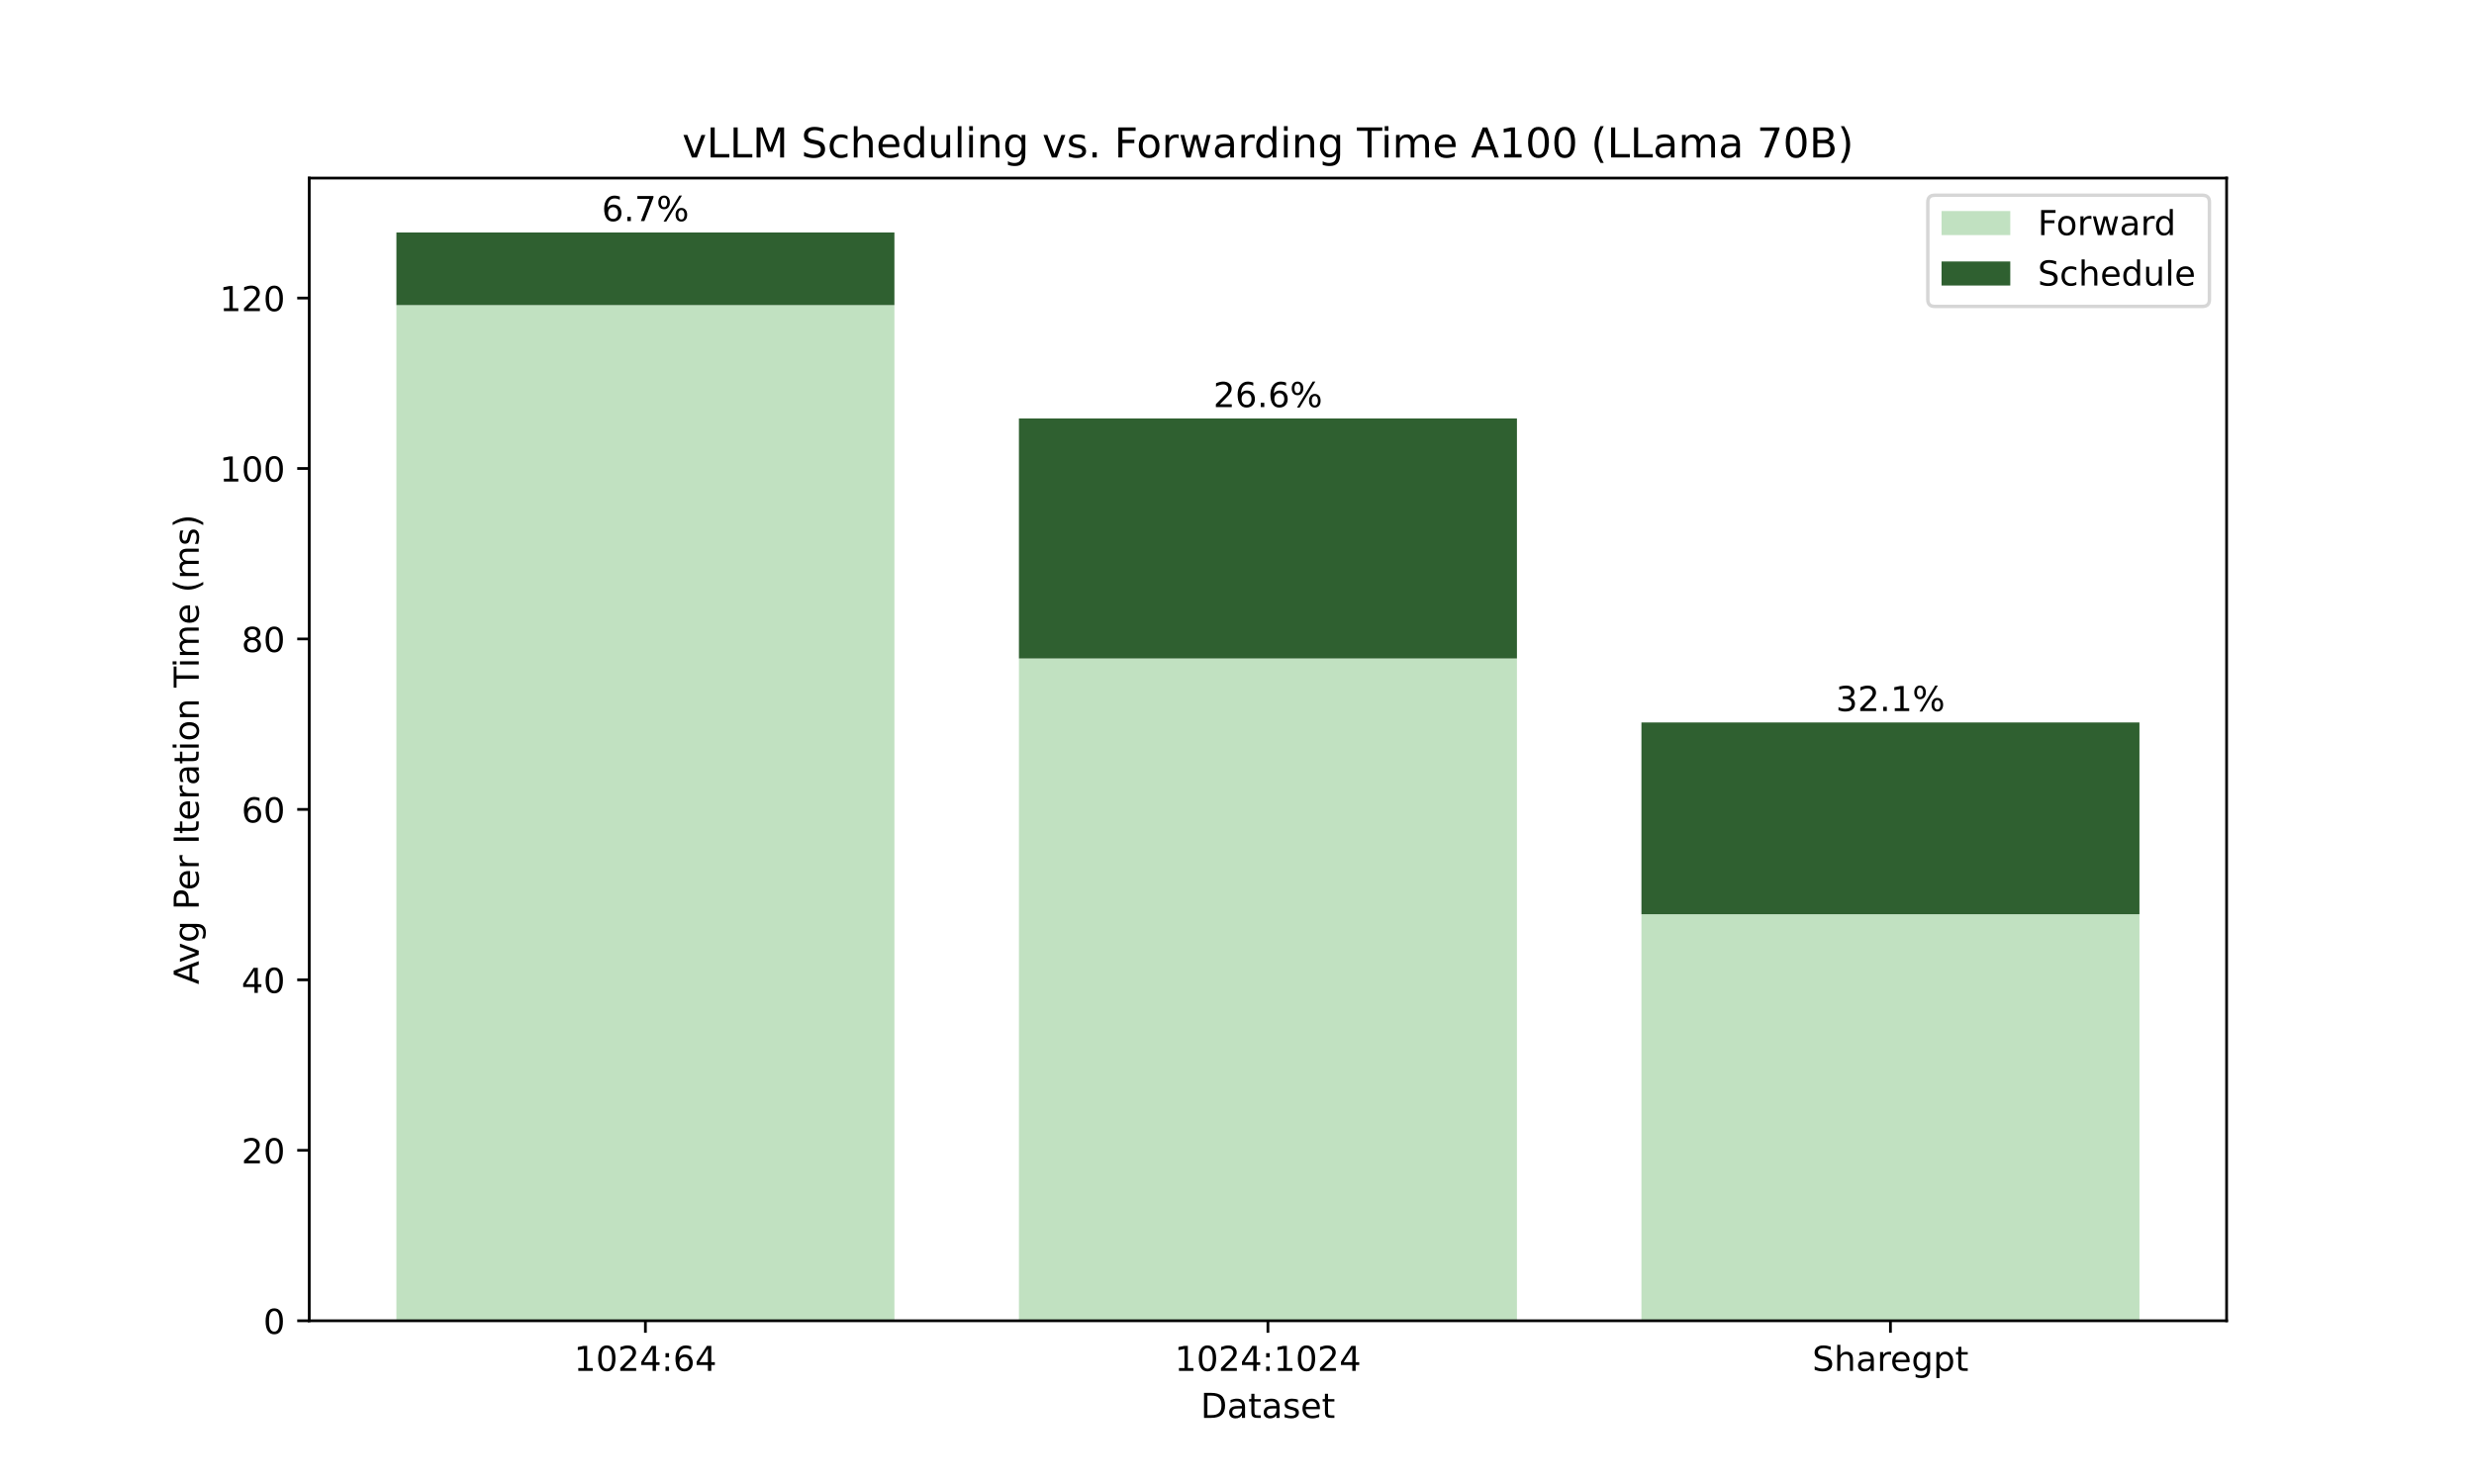
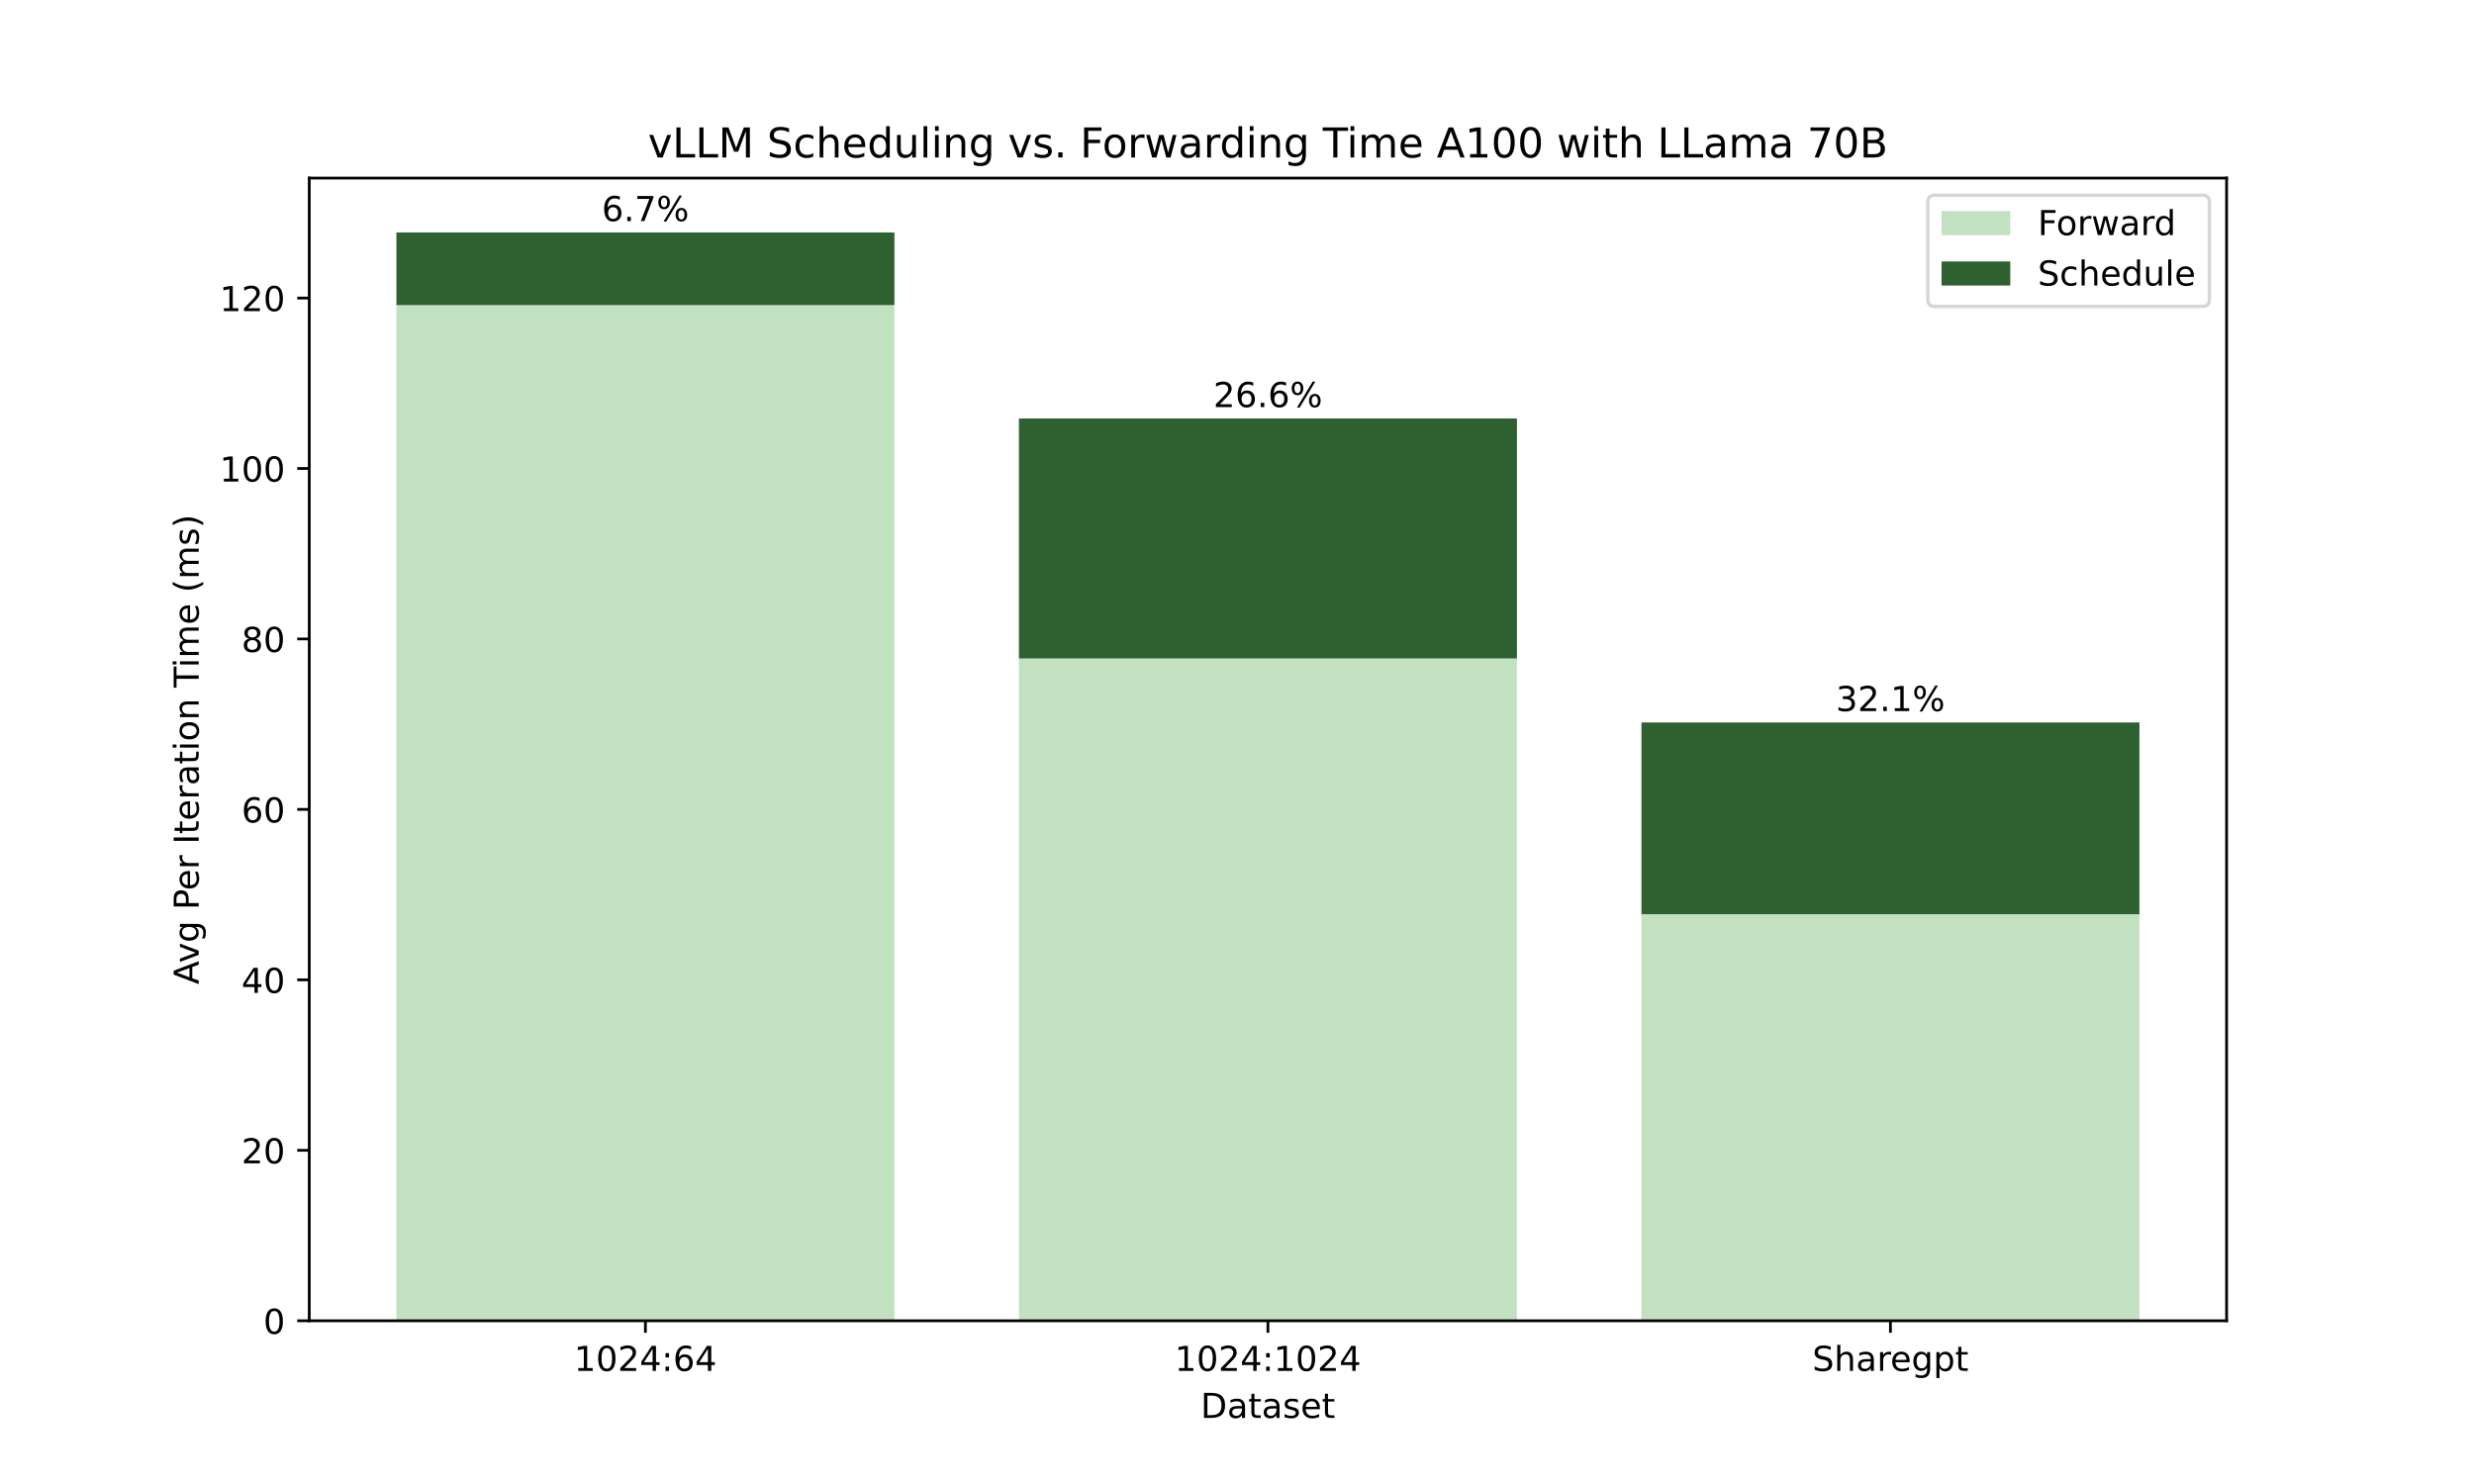
<svg xmlns="http://www.w3.org/2000/svg" xmlns:xlink="http://www.w3.org/1999/xlink" width="720pt" height="432pt" viewBox="0 0 720 432" version="1.1">
  <defs>
    <style type="text/css">*{stroke-linejoin: round; stroke-linecap: butt}</style>
  </defs>
  <g id="figure_1">
    <g id="patch_1">
      <path d="M 0 432  L 720 432  L 720 0  L 0 0  z " style="fill: #ffffff" />
    </g>
    <g id="axes_1">
      <g id="patch_2">
        <path d="M 90 384.48  L 648 384.48  L 648 51.84  L 90 51.84  z " style="fill: #ffffff" />
      </g>
      <g id="patch_3">
-         <path d="M 115.364 384.48  L 260.299 384.48  L 260.299 88.818  L 115.364 88.818  z " clip-path="url(#p5c8c8646b5)" style="fill: #c1e1c1" />
+         <path d="M 115.364 384.48  L 260.299 384.48  L 260.299 88.818  L 115.364 88.818  z " clip-path="url(#pf224337d9c)" style="fill: #c1e1c1" />
      </g>
      <g id="patch_4">
-         <path d="M 296.532 384.48  L 441.468 384.48  L 441.468 191.683  L 296.532 191.683  z " clip-path="url(#p5c8c8646b5)" style="fill: #c1e1c1" />
+         <path d="M 296.532 384.48  L 441.468 384.48  L 441.468 191.683  L 296.532 191.683  z " clip-path="url(#pf224337d9c)" style="fill: #c1e1c1" />
      </g>
      <g id="patch_5">
-         <path d="M 477.701 384.48  L 622.636 384.48  L 622.636 266.136  L 477.701 266.136  z " clip-path="url(#p5c8c8646b5)" style="fill: #c1e1c1" />
+         <path d="M 477.701 384.48  L 622.636 384.48  L 622.636 266.136  L 477.701 266.136  z " clip-path="url(#pf224337d9c)" style="fill: #c1e1c1" />
      </g>
      <g id="patch_6">
-         <path d="M 115.364 88.818  L 260.299 88.818  L 260.299 67.68  L 115.364 67.68  z " clip-path="url(#p5c8c8646b5)" style="fill: #2f6030" />
+         <path d="M 115.364 88.818  L 260.299 88.818  L 260.299 67.68  L 115.364 67.68  z " clip-path="url(#pf224337d9c)" style="fill: #2f6030" />
      </g>
      <g id="patch_7">
-         <path d="M 296.532 191.683  L 441.468 191.683  L 441.468 121.818  L 296.532 121.818  z " clip-path="url(#p5c8c8646b5)" style="fill: #2f6030" />
+         <path d="M 296.532 191.683  L 441.468 191.683  L 441.468 121.818  L 296.532 121.818  z " clip-path="url(#pf224337d9c)" style="fill: #2f6030" />
      </g>
      <g id="patch_8">
-         <path d="M 477.701 266.136  L 622.636 266.136  L 622.636 210.313  L 477.701 210.313  z " clip-path="url(#p5c8c8646b5)" style="fill: #2f6030" />
+         <path d="M 477.701 266.136  L 622.636 266.136  L 622.636 210.313  L 477.701 210.313  z " clip-path="url(#pf224337d9c)" style="fill: #2f6030" />
      </g>
      <g id="matplotlib.axis_1">
        <g id="xtick_1">
          <g id="line2d_1">
            <defs>
-               <path id="m43956ded92" d="M 0 0  L 0 3.5  " style="stroke: #000000; stroke-width: 0.8" />
+               <path id="m734e1ef96f" d="M 0 0  L 0 3.5  " style="stroke: #000000; stroke-width: 0.8" />
            </defs>
            <g>
-               <use xlink:href="#m43956ded92" x="187.831" y="384.48" style="stroke: #000000; stroke-width: 0.8" />
+               <use xlink:href="#m734e1ef96f" x="187.831" y="384.48" style="stroke: #000000; stroke-width: 0.8" />
            </g>
          </g>
          <g id="text_1">
            <g transform="translate(167.0593 399.0784) scale(0.1 -0.1)">
              <defs>
                <path id="DejaVuSans-31" d="M 794 531  L 1825 531  L 1825 4091  L 703 3866  L 703 4441  L 1819 4666  L 2450 4666  L 2450 531  L 3481 531  L 3481 0  L 794 0  L 794 531  z " transform="scale(0.015625)" />
                <path id="DejaVuSans-30" d="M 2034 4250  Q 1547 4250 1301 3770  Q 1056 3291 1056 2328  Q 1056 1369 1301 889  Q 1547 409 2034 409  Q 2525 409 2770 889  Q 3016 1369 3016 2328  Q 3016 3291 2770 3770  Q 2525 4250 2034 4250  z M 2034 4750  Q 2819 4750 3233 4129  Q 3647 3509 3647 2328  Q 3647 1150 3233 529  Q 2819 -91 2034 -91  Q 1250 -91 836 529  Q 422 1150 422 2328  Q 422 3509 836 4129  Q 1250 4750 2034 4750  z " transform="scale(0.015625)" />
                <path id="DejaVuSans-32" d="M 1228 531  L 3431 531  L 3431 0  L 469 0  L 469 531  Q 828 903 1448 1529  Q 2069 2156 2228 2338  Q 2531 2678 2651 2914  Q 2772 3150 2772 3378  Q 2772 3750 2511 3984  Q 2250 4219 1831 4219  Q 1534 4219 1204 4116  Q 875 4013 500 3803  L 500 4441  Q 881 4594 1212 4672  Q 1544 4750 1819 4750  Q 2544 4750 2975 4387  Q 3406 4025 3406 3419  Q 3406 3131 3298 2873  Q 3191 2616 2906 2266  Q 2828 2175 2409 1742  Q 1991 1309 1228 531  z " transform="scale(0.015625)" />
                <path id="DejaVuSans-34" d="M 2419 4116  L 825 1625  L 2419 1625  L 2419 4116  z M 2253 4666  L 3047 4666  L 3047 1625  L 3713 1625  L 3713 1100  L 3047 1100  L 3047 0  L 2419 0  L 2419 1100  L 313 1100  L 313 1709  L 2253 4666  z " transform="scale(0.015625)" />
                <path id="DejaVuSans-3a" d="M 750 794  L 1409 794  L 1409 0  L 750 0  L 750 794  z M 750 3309  L 1409 3309  L 1409 2516  L 750 2516  L 750 3309  z " transform="scale(0.015625)" />
                <path id="DejaVuSans-36" d="M 2113 2584  Q 1688 2584 1439 2293  Q 1191 2003 1191 1497  Q 1191 994 1439 701  Q 1688 409 2113 409  Q 2538 409 2786 701  Q 3034 994 3034 1497  Q 3034 2003 2786 2293  Q 2538 2584 2113 2584  z M 3366 4563  L 3366 3988  Q 3128 4100 2886 4159  Q 2644 4219 2406 4219  Q 1781 4219 1451 3797  Q 1122 3375 1075 2522  Q 1259 2794 1537 2939  Q 1816 3084 2150 3084  Q 2853 3084 3261 2657  Q 3669 2231 3669 1497  Q 3669 778 3244 343  Q 2819 -91 2113 -91  Q 1303 -91 875 529  Q 447 1150 447 2328  Q 447 3434 972 4092  Q 1497 4750 2381 4750  Q 2619 4750 2861 4703  Q 3103 4656 3366 4563  z " transform="scale(0.015625)" />
              </defs>
              <use xlink:href="#DejaVuSans-31" />
              <use xlink:href="#DejaVuSans-30" x="63.623" />
              <use xlink:href="#DejaVuSans-32" x="127.246" />
              <use xlink:href="#DejaVuSans-34" x="190.869" />
              <use xlink:href="#DejaVuSans-3a" x="254.492" />
              <use xlink:href="#DejaVuSans-36" x="288.184" />
              <use xlink:href="#DejaVuSans-34" x="351.807" />
            </g>
          </g>
        </g>
        <g id="xtick_2">
          <g id="line2d_2">
            <g>
-               <use xlink:href="#m43956ded92" x="369" y="384.48" style="stroke: #000000; stroke-width: 0.8" />
+               <use xlink:href="#m734e1ef96f" x="369" y="384.48" style="stroke: #000000; stroke-width: 0.8" />
            </g>
          </g>
          <g id="text_2">
            <g transform="translate(341.8656 399.0784) scale(0.1 -0.1)">
              <use xlink:href="#DejaVuSans-31" />
              <use xlink:href="#DejaVuSans-30" x="63.623" />
              <use xlink:href="#DejaVuSans-32" x="127.246" />
              <use xlink:href="#DejaVuSans-34" x="190.869" />
              <use xlink:href="#DejaVuSans-3a" x="254.492" />
              <use xlink:href="#DejaVuSans-31" x="288.184" />
              <use xlink:href="#DejaVuSans-30" x="351.807" />
              <use xlink:href="#DejaVuSans-32" x="415.43" />
              <use xlink:href="#DejaVuSans-34" x="479.053" />
            </g>
          </g>
        </g>
        <g id="xtick_3">
          <g id="line2d_3">
            <g>
-               <use xlink:href="#m43956ded92" x="550.169" y="384.48" style="stroke: #000000; stroke-width: 0.8" />
+               <use xlink:href="#m734e1ef96f" x="550.169" y="384.48" style="stroke: #000000; stroke-width: 0.8" />
            </g>
          </g>
          <g id="text_3">
            <g transform="translate(527.4337 399.0784) scale(0.1 -0.1)">
              <defs>
                <path id="DejaVuSans-53" d="M 3425 4513  L 3425 3897  Q 3066 4069 2747 4153  Q 2428 4238 2131 4238  Q 1616 4238 1336 4038  Q 1056 3838 1056 3469  Q 1056 3159 1242 3001  Q 1428 2844 1947 2747  L 2328 2669  Q 3034 2534 3370 2195  Q 3706 1856 3706 1288  Q 3706 609 3251 259  Q 2797 -91 1919 -91  Q 1588 -91 1214 -16  Q 841 59 441 206  L 441 856  Q 825 641 1194 531  Q 1563 422 1919 422  Q 2459 422 2753 634  Q 3047 847 3047 1241  Q 3047 1584 2836 1778  Q 2625 1972 2144 2069  L 1759 2144  Q 1053 2284 737 2584  Q 422 2884 422 3419  Q 422 4038 858 4394  Q 1294 4750 2059 4750  Q 2388 4750 2728 4690  Q 3069 4631 3425 4513  z " transform="scale(0.015625)" />
                <path id="DejaVuSans-68" d="M 3513 2113  L 3513 0  L 2938 0  L 2938 2094  Q 2938 2591 2744 2837  Q 2550 3084 2163 3084  Q 1697 3084 1428 2787  Q 1159 2491 1159 1978  L 1159 0  L 581 0  L 581 4863  L 1159 4863  L 1159 2956  Q 1366 3272 1645 3428  Q 1925 3584 2291 3584  Q 2894 3584 3203 3211  Q 3513 2838 3513 2113  z " transform="scale(0.015625)" />
                <path id="DejaVuSans-61" d="M 2194 1759  Q 1497 1759 1228 1600  Q 959 1441 959 1056  Q 959 750 1161 570  Q 1363 391 1709 391  Q 2188 391 2477 730  Q 2766 1069 2766 1631  L 2766 1759  L 2194 1759  z M 3341 1997  L 3341 0  L 2766 0  L 2766 531  Q 2569 213 2275 61  Q 1981 -91 1556 -91  Q 1019 -91 701 211  Q 384 513 384 1019  Q 384 1609 779 1909  Q 1175 2209 1959 2209  L 2766 2209  L 2766 2266  Q 2766 2663 2505 2880  Q 2244 3097 1772 3097  Q 1472 3097 1187 3025  Q 903 2953 641 2809  L 641 3341  Q 956 3463 1253 3523  Q 1550 3584 1831 3584  Q 2591 3584 2966 3190  Q 3341 2797 3341 1997  z " transform="scale(0.015625)" />
                <path id="DejaVuSans-72" d="M 2631 2963  Q 2534 3019 2420 3045  Q 2306 3072 2169 3072  Q 1681 3072 1420 2755  Q 1159 2438 1159 1844  L 1159 0  L 581 0  L 581 3500  L 1159 3500  L 1159 2956  Q 1341 3275 1631 3429  Q 1922 3584 2338 3584  Q 2397 3584 2469 3576  Q 2541 3569 2628 3553  L 2631 2963  z " transform="scale(0.015625)" />
                <path id="DejaVuSans-65" d="M 3597 1894  L 3597 1613  L 953 1613  Q 991 1019 1311 708  Q 1631 397 2203 397  Q 2534 397 2845 478  Q 3156 559 3463 722  L 3463 178  Q 3153 47 2828 -22  Q 2503 -91 2169 -91  Q 1331 -91 842 396  Q 353 884 353 1716  Q 353 2575 817 3079  Q 1281 3584 2069 3584  Q 2775 3584 3186 3129  Q 3597 2675 3597 1894  z M 3022 2063  Q 3016 2534 2758 2815  Q 2500 3097 2075 3097  Q 1594 3097 1305 2825  Q 1016 2553 972 2059  L 3022 2063  z " transform="scale(0.015625)" />
                <path id="DejaVuSans-67" d="M 2906 1791  Q 2906 2416 2648 2759  Q 2391 3103 1925 3103  Q 1463 3103 1205 2759  Q 947 2416 947 1791  Q 947 1169 1205 825  Q 1463 481 1925 481  Q 2391 481 2648 825  Q 2906 1169 2906 1791  z M 3481 434  Q 3481 -459 3084 -895  Q 2688 -1331 1869 -1331  Q 1566 -1331 1297 -1286  Q 1028 -1241 775 -1147  L 775 -588  Q 1028 -725 1275 -790  Q 1522 -856 1778 -856  Q 2344 -856 2625 -561  Q 2906 -266 2906 331  L 2906 616  Q 2728 306 2450 153  Q 2172 0 1784 0  Q 1141 0 747 490  Q 353 981 353 1791  Q 353 2603 747 3093  Q 1141 3584 1784 3584  Q 2172 3584 2450 3431  Q 2728 3278 2906 2969  L 2906 3500  L 3481 3500  L 3481 434  z " transform="scale(0.015625)" />
                <path id="DejaVuSans-70" d="M 1159 525  L 1159 -1331  L 581 -1331  L 581 3500  L 1159 3500  L 1159 2969  Q 1341 3281 1617 3432  Q 1894 3584 2278 3584  Q 2916 3584 3314 3078  Q 3713 2572 3713 1747  Q 3713 922 3314 415  Q 2916 -91 2278 -91  Q 1894 -91 1617 61  Q 1341 213 1159 525  z M 3116 1747  Q 3116 2381 2855 2742  Q 2594 3103 2138 3103  Q 1681 3103 1420 2742  Q 1159 2381 1159 1747  Q 1159 1113 1420 752  Q 1681 391 2138 391  Q 2594 391 2855 752  Q 3116 1113 3116 1747  z " transform="scale(0.015625)" />
                <path id="DejaVuSans-74" d="M 1172 4494  L 1172 3500  L 2356 3500  L 2356 3053  L 1172 3053  L 1172 1153  Q 1172 725 1289 603  Q 1406 481 1766 481  L 2356 481  L 2356 0  L 1766 0  Q 1100 0 847 248  Q 594 497 594 1153  L 594 3053  L 172 3053  L 172 3500  L 594 3500  L 594 4494  L 1172 4494  z " transform="scale(0.015625)" />
              </defs>
              <use xlink:href="#DejaVuSans-53" />
              <use xlink:href="#DejaVuSans-68" x="63.477" />
              <use xlink:href="#DejaVuSans-61" x="126.855" />
              <use xlink:href="#DejaVuSans-72" x="188.135" />
              <use xlink:href="#DejaVuSans-65" x="226.998" />
              <use xlink:href="#DejaVuSans-67" x="288.521" />
              <use xlink:href="#DejaVuSans-70" x="351.998" />
              <use xlink:href="#DejaVuSans-74" x="415.475" />
            </g>
          </g>
        </g>
        <g id="text_4">
          <g transform="translate(349.4203 412.7566) scale(0.1 -0.1)">
            <defs>
              <path id="DejaVuSans-44" d="M 1259 4147  L 1259 519  L 2022 519  Q 2988 519 3436 956  Q 3884 1394 3884 2338  Q 3884 3275 3436 3711  Q 2988 4147 2022 4147  L 1259 4147  z M 628 4666  L 1925 4666  Q 3281 4666 3915 4102  Q 4550 3538 4550 2338  Q 4550 1131 3912 565  Q 3275 0 1925 0  L 628 0  L 628 4666  z " transform="scale(0.015625)" />
              <path id="DejaVuSans-73" d="M 2834 3397  L 2834 2853  Q 2591 2978 2328 3040  Q 2066 3103 1784 3103  Q 1356 3103 1142 2972  Q 928 2841 928 2578  Q 928 2378 1081 2264  Q 1234 2150 1697 2047  L 1894 2003  Q 2506 1872 2764 1633  Q 3022 1394 3022 966  Q 3022 478 2636 193  Q 2250 -91 1575 -91  Q 1294 -91 989 -36  Q 684 19 347 128  L 347 722  Q 666 556 975 473  Q 1284 391 1588 391  Q 1994 391 2212 530  Q 2431 669 2431 922  Q 2431 1156 2273 1281  Q 2116 1406 1581 1522  L 1381 1569  Q 847 1681 609 1914  Q 372 2147 372 2553  Q 372 3047 722 3315  Q 1072 3584 1716 3584  Q 2034 3584 2315 3537  Q 2597 3491 2834 3397  z " transform="scale(0.015625)" />
            </defs>
            <use xlink:href="#DejaVuSans-44" />
            <use xlink:href="#DejaVuSans-61" x="77.002" />
            <use xlink:href="#DejaVuSans-74" x="138.281" />
            <use xlink:href="#DejaVuSans-61" x="177.49" />
            <use xlink:href="#DejaVuSans-73" x="238.77" />
            <use xlink:href="#DejaVuSans-65" x="290.869" />
            <use xlink:href="#DejaVuSans-74" x="352.393" />
          </g>
        </g>
      </g>
      <g id="matplotlib.axis_2">
        <g id="ytick_1">
          <g id="line2d_4">
            <defs>
-               <path id="m9930cf6cc3" d="M 0 0  L -3.5 0  " style="stroke: #000000; stroke-width: 0.8" />
+               <path id="m3ee18fcc49" d="M 0 0  L -3.5 0  " style="stroke: #000000; stroke-width: 0.8" />
            </defs>
            <g>
-               <use xlink:href="#m9930cf6cc3" x="90" y="384.48" style="stroke: #000000; stroke-width: 0.8" />
+               <use xlink:href="#m3ee18fcc49" x="90" y="384.48" style="stroke: #000000; stroke-width: 0.8" />
            </g>
          </g>
          <g id="text_5">
            <g transform="translate(76.6375 388.2792) scale(0.1 -0.1)">
              <use xlink:href="#DejaVuSans-30" />
            </g>
          </g>
        </g>
        <g id="ytick_2">
          <g id="line2d_5">
            <g>
-               <use xlink:href="#m9930cf6cc3" x="90" y="334.86" style="stroke: #000000; stroke-width: 0.8" />
+               <use xlink:href="#m3ee18fcc49" x="90" y="334.86" style="stroke: #000000; stroke-width: 0.8" />
            </g>
          </g>
          <g id="text_6">
            <g transform="translate(70.275 338.659) scale(0.1 -0.1)">
              <use xlink:href="#DejaVuSans-32" />
              <use xlink:href="#DejaVuSans-30" x="63.623" />
            </g>
          </g>
        </g>
        <g id="ytick_3">
          <g id="line2d_6">
            <g>
-               <use xlink:href="#m9930cf6cc3" x="90" y="285.24" style="stroke: #000000; stroke-width: 0.8" />
+               <use xlink:href="#m3ee18fcc49" x="90" y="285.24" style="stroke: #000000; stroke-width: 0.8" />
            </g>
          </g>
          <g id="text_7">
            <g transform="translate(70.275 289.0389) scale(0.1 -0.1)">
              <use xlink:href="#DejaVuSans-34" />
              <use xlink:href="#DejaVuSans-30" x="63.623" />
            </g>
          </g>
        </g>
        <g id="ytick_4">
          <g id="line2d_7">
            <g>
-               <use xlink:href="#m9930cf6cc3" x="90" y="235.619" style="stroke: #000000; stroke-width: 0.8" />
+               <use xlink:href="#m3ee18fcc49" x="90" y="235.619" style="stroke: #000000; stroke-width: 0.8" />
            </g>
          </g>
          <g id="text_8">
            <g transform="translate(70.275 239.4187) scale(0.1 -0.1)">
              <use xlink:href="#DejaVuSans-36" />
              <use xlink:href="#DejaVuSans-30" x="63.623" />
            </g>
          </g>
        </g>
        <g id="ytick_5">
          <g id="line2d_8">
            <g>
-               <use xlink:href="#m9930cf6cc3" x="90" y="185.999" style="stroke: #000000; stroke-width: 0.8" />
+               <use xlink:href="#m3ee18fcc49" x="90" y="185.999" style="stroke: #000000; stroke-width: 0.8" />
            </g>
          </g>
          <g id="text_9">
            <g transform="translate(70.275 189.7985) scale(0.1 -0.1)">
              <defs>
                <path id="DejaVuSans-38" d="M 2034 2216  Q 1584 2216 1326 1975  Q 1069 1734 1069 1313  Q 1069 891 1326 650  Q 1584 409 2034 409  Q 2484 409 2743 651  Q 3003 894 3003 1313  Q 3003 1734 2745 1975  Q 2488 2216 2034 2216  z M 1403 2484  Q 997 2584 770 2862  Q 544 3141 544 3541  Q 544 4100 942 4425  Q 1341 4750 2034 4750  Q 2731 4750 3128 4425  Q 3525 4100 3525 3541  Q 3525 3141 3298 2862  Q 3072 2584 2669 2484  Q 3125 2378 3379 2068  Q 3634 1759 3634 1313  Q 3634 634 3220 271  Q 2806 -91 2034 -91  Q 1263 -91 848 271  Q 434 634 434 1313  Q 434 1759 690 2068  Q 947 2378 1403 2484  z M 1172 3481  Q 1172 3119 1398 2916  Q 1625 2713 2034 2713  Q 2441 2713 2670 2916  Q 2900 3119 2900 3481  Q 2900 3844 2670 4047  Q 2441 4250 2034 4250  Q 1625 4250 1398 4047  Q 1172 3844 1172 3481  z " transform="scale(0.015625)" />
              </defs>
              <use xlink:href="#DejaVuSans-38" />
              <use xlink:href="#DejaVuSans-30" x="63.623" />
            </g>
          </g>
        </g>
        <g id="ytick_6">
          <g id="line2d_9">
            <g>
-               <use xlink:href="#m9930cf6cc3" x="90" y="136.379" style="stroke: #000000; stroke-width: 0.8" />
+               <use xlink:href="#m3ee18fcc49" x="90" y="136.379" style="stroke: #000000; stroke-width: 0.8" />
            </g>
          </g>
          <g id="text_10">
            <g transform="translate(63.9125 140.1783) scale(0.1 -0.1)">
              <use xlink:href="#DejaVuSans-31" />
              <use xlink:href="#DejaVuSans-30" x="63.623" />
              <use xlink:href="#DejaVuSans-30" x="127.246" />
            </g>
          </g>
        </g>
        <g id="ytick_7">
          <g id="line2d_10">
            <g>
-               <use xlink:href="#m9930cf6cc3" x="90" y="86.759" style="stroke: #000000; stroke-width: 0.8" />
+               <use xlink:href="#m3ee18fcc49" x="90" y="86.759" style="stroke: #000000; stroke-width: 0.8" />
            </g>
          </g>
          <g id="text_11">
            <g transform="translate(63.9125 90.55818) scale(0.1 -0.1)">
              <use xlink:href="#DejaVuSans-31" />
              <use xlink:href="#DejaVuSans-32" x="63.623" />
              <use xlink:href="#DejaVuSans-30" x="127.246" />
            </g>
          </g>
        </g>
        <g id="text_12">
          <g transform="translate(57.83281 286.5608) rotate(-90) scale(0.1 -0.1)">
            <defs>
              <path id="DejaVuSans-41" d="M 2188 4044  L 1331 1722  L 3047 1722  L 2188 4044  z M 1831 4666  L 2547 4666  L 4325 0  L 3669 0  L 3244 1197  L 1141 1197  L 716 0  L 50 0  L 1831 4666  z " transform="scale(0.015625)" />
              <path id="DejaVuSans-76" d="M 191 3500  L 800 3500  L 1894 563  L 2988 3500  L 3597 3500  L 2284 0  L 1503 0  L 191 3500  z " transform="scale(0.015625)" />
              <path id="DejaVuSans-20" transform="scale(0.015625)" />
              <path id="DejaVuSans-50" d="M 1259 4147  L 1259 2394  L 2053 2394  Q 2494 2394 2734 2622  Q 2975 2850 2975 3272  Q 2975 3691 2734 3919  Q 2494 4147 2053 4147  L 1259 4147  z M 628 4666  L 2053 4666  Q 2838 4666 3239 4311  Q 3641 3956 3641 3272  Q 3641 2581 3239 2228  Q 2838 1875 2053 1875  L 1259 1875  L 1259 0  L 628 0  L 628 4666  z " transform="scale(0.015625)" />
              <path id="DejaVuSans-49" d="M 628 4666  L 1259 4666  L 1259 0  L 628 0  L 628 4666  z " transform="scale(0.015625)" />
              <path id="DejaVuSans-69" d="M 603 3500  L 1178 3500  L 1178 0  L 603 0  L 603 3500  z M 603 4863  L 1178 4863  L 1178 4134  L 603 4134  L 603 4863  z " transform="scale(0.015625)" />
              <path id="DejaVuSans-6f" d="M 1959 3097  Q 1497 3097 1228 2736  Q 959 2375 959 1747  Q 959 1119 1226 758  Q 1494 397 1959 397  Q 2419 397 2687 759  Q 2956 1122 2956 1747  Q 2956 2369 2687 2733  Q 2419 3097 1959 3097  z M 1959 3584  Q 2709 3584 3137 3096  Q 3566 2609 3566 1747  Q 3566 888 3137 398  Q 2709 -91 1959 -91  Q 1206 -91 779 398  Q 353 888 353 1747  Q 353 2609 779 3096  Q 1206 3584 1959 3584  z " transform="scale(0.015625)" />
              <path id="DejaVuSans-6e" d="M 3513 2113  L 3513 0  L 2938 0  L 2938 2094  Q 2938 2591 2744 2837  Q 2550 3084 2163 3084  Q 1697 3084 1428 2787  Q 1159 2491 1159 1978  L 1159 0  L 581 0  L 581 3500  L 1159 3500  L 1159 2956  Q 1366 3272 1645 3428  Q 1925 3584 2291 3584  Q 2894 3584 3203 3211  Q 3513 2838 3513 2113  z " transform="scale(0.015625)" />
              <path id="DejaVuSans-54" d="M -19 4666  L 3928 4666  L 3928 4134  L 2272 4134  L 2272 0  L 1638 0  L 1638 4134  L -19 4134  L -19 4666  z " transform="scale(0.015625)" />
              <path id="DejaVuSans-6d" d="M 3328 2828  Q 3544 3216 3844 3400  Q 4144 3584 4550 3584  Q 5097 3584 5394 3201  Q 5691 2819 5691 2113  L 5691 0  L 5113 0  L 5113 2094  Q 5113 2597 4934 2840  Q 4756 3084 4391 3084  Q 3944 3084 3684 2787  Q 3425 2491 3425 1978  L 3425 0  L 2847 0  L 2847 2094  Q 2847 2600 2669 2842  Q 2491 3084 2119 3084  Q 1678 3084 1418 2786  Q 1159 2488 1159 1978  L 1159 0  L 581 0  L 581 3500  L 1159 3500  L 1159 2956  Q 1356 3278 1631 3431  Q 1906 3584 2284 3584  Q 2666 3584 2933 3390  Q 3200 3197 3328 2828  z " transform="scale(0.015625)" />
              <path id="DejaVuSans-28" d="M 1984 4856  Q 1566 4138 1362 3434  Q 1159 2731 1159 2009  Q 1159 1288 1364 580  Q 1569 -128 1984 -844  L 1484 -844  Q 1016 -109 783 600  Q 550 1309 550 2009  Q 550 2706 781 3412  Q 1013 4119 1484 4856  L 1984 4856  z " transform="scale(0.015625)" />
              <path id="DejaVuSans-29" d="M 513 4856  L 1013 4856  Q 1481 4119 1714 3412  Q 1947 2706 1947 2009  Q 1947 1309 1714 600  Q 1481 -109 1013 -844  L 513 -844  Q 928 -128 1133 580  Q 1338 1288 1338 2009  Q 1338 2731 1133 3434  Q 928 4138 513 4856  z " transform="scale(0.015625)" />
            </defs>
            <use xlink:href="#DejaVuSans-41" />
            <use xlink:href="#DejaVuSans-76" x="62.533" />
            <use xlink:href="#DejaVuSans-67" x="121.713" />
            <use xlink:href="#DejaVuSans-20" x="185.189" />
            <use xlink:href="#DejaVuSans-50" x="216.977" />
            <use xlink:href="#DejaVuSans-65" x="273.654" />
            <use xlink:href="#DejaVuSans-72" x="335.178" />
            <use xlink:href="#DejaVuSans-20" x="376.291" />
            <use xlink:href="#DejaVuSans-49" x="408.078" />
            <use xlink:href="#DejaVuSans-74" x="437.57" />
            <use xlink:href="#DejaVuSans-65" x="476.779" />
            <use xlink:href="#DejaVuSans-72" x="538.303" />
            <use xlink:href="#DejaVuSans-61" x="579.416" />
            <use xlink:href="#DejaVuSans-74" x="640.695" />
            <use xlink:href="#DejaVuSans-69" x="679.904" />
            <use xlink:href="#DejaVuSans-6f" x="707.688" />
            <use xlink:href="#DejaVuSans-6e" x="768.869" />
            <use xlink:href="#DejaVuSans-20" x="832.248" />
            <use xlink:href="#DejaVuSans-54" x="864.035" />
            <use xlink:href="#DejaVuSans-69" x="921.994" />
            <use xlink:href="#DejaVuSans-6d" x="949.777" />
            <use xlink:href="#DejaVuSans-65" x="1047.189" />
            <use xlink:href="#DejaVuSans-20" x="1108.713" />
            <use xlink:href="#DejaVuSans-28" x="1140.5" />
            <use xlink:href="#DejaVuSans-6d" x="1179.514" />
            <use xlink:href="#DejaVuSans-73" x="1276.926" />
            <use xlink:href="#DejaVuSans-29" x="1329.025" />
          </g>
        </g>
      </g>
      <g id="patch_9">
        <path d="M 90 384.48  L 90 51.84  " style="fill: none; stroke: #000000; stroke-width: 0.8; stroke-linejoin: miter; stroke-linecap: square" />
      </g>
      <g id="patch_10">
        <path d="M 648 384.48  L 648 51.84  " style="fill: none; stroke: #000000; stroke-width: 0.8; stroke-linejoin: miter; stroke-linecap: square" />
      </g>
      <g id="patch_11">
        <path d="M 90 384.48  L 648 384.48  " style="fill: none; stroke: #000000; stroke-width: 0.8; stroke-linejoin: miter; stroke-linecap: square" />
      </g>
      <g id="patch_12">
        <path d="M 90 51.84  L 648 51.84  " style="fill: none; stroke: #000000; stroke-width: 0.8; stroke-linejoin: miter; stroke-linecap: square" />
      </g>
      <g id="text_13">
        <g transform="translate(175.1288 64.35981) scale(0.1 -0.1)">
          <defs>
            <path id="DejaVuSans-2e" d="M 684 794  L 1344 794  L 1344 0  L 684 0  L 684 794  z " transform="scale(0.015625)" />
            <path id="DejaVuSans-37" d="M 525 4666  L 3525 4666  L 3525 4397  L 1831 0  L 1172 0  L 2766 4134  L 525 4134  L 525 4666  z " transform="scale(0.015625)" />
            <path id="DejaVuSans-25" d="M 4653 2053  Q 4381 2053 4226 1822  Q 4072 1591 4072 1178  Q 4072 772 4226 539  Q 4381 306 4653 306  Q 4919 306 5073 539  Q 5228 772 5228 1178  Q 5228 1588 5073 1820  Q 4919 2053 4653 2053  z M 4653 2450  Q 5147 2450 5437 2106  Q 5728 1763 5728 1178  Q 5728 594 5436 251  Q 5144 -91 4653 -91  Q 4153 -91 3862 251  Q 3572 594 3572 1178  Q 3572 1766 3864 2108  Q 4156 2450 4653 2450  z M 1428 4353  Q 1159 4353 1004 4120  Q 850 3888 850 3481  Q 850 3069 1003 2837  Q 1156 2606 1428 2606  Q 1700 2606 1854 2837  Q 2009 3069 2009 3481  Q 2009 3884 1853 4118  Q 1697 4353 1428 4353  z M 4250 4750  L 4750 4750  L 1831 -91  L 1331 -91  L 4250 4750  z M 1428 4750  Q 1922 4750 2215 4408  Q 2509 4066 2509 3481  Q 2509 2891 2217 2550  Q 1925 2209 1428 2209  Q 931 2209 642 2551  Q 353 2894 353 3481  Q 353 4063 643 4406  Q 934 4750 1428 4750  z " transform="scale(0.015625)" />
          </defs>
          <use xlink:href="#DejaVuSans-36" />
          <use xlink:href="#DejaVuSans-2e" x="63.623" />
          <use xlink:href="#DejaVuSans-37" x="95.41" />
          <use xlink:href="#DejaVuSans-25" x="159.033" />
        </g>
      </g>
      <g id="text_14">
        <g transform="translate(353.1164 118.4974) scale(0.1 -0.1)">
          <use xlink:href="#DejaVuSans-32" />
          <use xlink:href="#DejaVuSans-36" x="63.623" />
          <use xlink:href="#DejaVuSans-2e" x="127.246" />
          <use xlink:href="#DejaVuSans-36" x="159.033" />
          <use xlink:href="#DejaVuSans-25" x="222.656" />
        </g>
      </g>
      <g id="text_15">
        <g transform="translate(534.2852 206.993) scale(0.1 -0.1)">
          <defs>
            <path id="DejaVuSans-33" d="M 2597 2516  Q 3050 2419 3304 2112  Q 3559 1806 3559 1356  Q 3559 666 3084 287  Q 2609 -91 1734 -91  Q 1441 -91 1130 -33  Q 819 25 488 141  L 488 750  Q 750 597 1062 519  Q 1375 441 1716 441  Q 2309 441 2620 675  Q 2931 909 2931 1356  Q 2931 1769 2642 2001  Q 2353 2234 1838 2234  L 1294 2234  L 1294 2753  L 1863 2753  Q 2328 2753 2575 2939  Q 2822 3125 2822 3475  Q 2822 3834 2567 4026  Q 2313 4219 1838 4219  Q 1578 4219 1281 4162  Q 984 4106 628 3988  L 628 4550  Q 988 4650 1302 4700  Q 1616 4750 1894 4750  Q 2613 4750 3031 4423  Q 3450 4097 3450 3541  Q 3450 3153 3228 2886  Q 3006 2619 2597 2516  z " transform="scale(0.015625)" />
          </defs>
          <use xlink:href="#DejaVuSans-33" />
          <use xlink:href="#DejaVuSans-32" x="63.623" />
          <use xlink:href="#DejaVuSans-2e" x="127.246" />
          <use xlink:href="#DejaVuSans-31" x="159.033" />
          <use xlink:href="#DejaVuSans-25" x="222.656" />
        </g>
      </g>
      <g id="text_16">
-         <g transform="translate(198.5353 45.84) scale(0.12 -0.12)">
+         <g transform="translate(188.5819 45.84) scale(0.12 -0.12)">
          <defs>
            <path id="DejaVuSans-4c" d="M 628 4666  L 1259 4666  L 1259 531  L 3531 531  L 3531 0  L 628 0  L 628 4666  z " transform="scale(0.015625)" />
            <path id="DejaVuSans-4d" d="M 628 4666  L 1569 4666  L 2759 1491  L 3956 4666  L 4897 4666  L 4897 0  L 4281 0  L 4281 4097  L 3078 897  L 2444 897  L 1241 4097  L 1241 0  L 628 0  L 628 4666  z " transform="scale(0.015625)" />
            <path id="DejaVuSans-63" d="M 3122 3366  L 3122 2828  Q 2878 2963 2633 3030  Q 2388 3097 2138 3097  Q 1578 3097 1268 2742  Q 959 2388 959 1747  Q 959 1106 1268 751  Q 1578 397 2138 397  Q 2388 397 2633 464  Q 2878 531 3122 666  L 3122 134  Q 2881 22 2623 -34  Q 2366 -91 2075 -91  Q 1284 -91 818 406  Q 353 903 353 1747  Q 353 2603 823 3093  Q 1294 3584 2113 3584  Q 2378 3584 2631 3529  Q 2884 3475 3122 3366  z " transform="scale(0.015625)" />
            <path id="DejaVuSans-64" d="M 2906 2969  L 2906 4863  L 3481 4863  L 3481 0  L 2906 0  L 2906 525  Q 2725 213 2448 61  Q 2172 -91 1784 -91  Q 1150 -91 751 415  Q 353 922 353 1747  Q 353 2572 751 3078  Q 1150 3584 1784 3584  Q 2172 3584 2448 3432  Q 2725 3281 2906 2969  z M 947 1747  Q 947 1113 1208 752  Q 1469 391 1925 391  Q 2381 391 2643 752  Q 2906 1113 2906 1747  Q 2906 2381 2643 2742  Q 2381 3103 1925 3103  Q 1469 3103 1208 2742  Q 947 2381 947 1747  z " transform="scale(0.015625)" />
            <path id="DejaVuSans-75" d="M 544 1381  L 544 3500  L 1119 3500  L 1119 1403  Q 1119 906 1312 657  Q 1506 409 1894 409  Q 2359 409 2629 706  Q 2900 1003 2900 1516  L 2900 3500  L 3475 3500  L 3475 0  L 2900 0  L 2900 538  Q 2691 219 2414 64  Q 2138 -91 1772 -91  Q 1169 -91 856 284  Q 544 659 544 1381  z M 1991 3584  L 1991 3584  z " transform="scale(0.015625)" />
            <path id="DejaVuSans-6c" d="M 603 4863  L 1178 4863  L 1178 0  L 603 0  L 603 4863  z " transform="scale(0.015625)" />
            <path id="DejaVuSans-46" d="M 628 4666  L 3309 4666  L 3309 4134  L 1259 4134  L 1259 2759  L 3109 2759  L 3109 2228  L 1259 2228  L 1259 0  L 628 0  L 628 4666  z " transform="scale(0.015625)" />
            <path id="DejaVuSans-77" d="M 269 3500  L 844 3500  L 1563 769  L 2278 3500  L 2956 3500  L 3675 769  L 4391 3500  L 4966 3500  L 4050 0  L 3372 0  L 2619 2869  L 1863 0  L 1184 0  L 269 3500  z " transform="scale(0.015625)" />
            <path id="DejaVuSans-42" d="M 1259 2228  L 1259 519  L 2272 519  Q 2781 519 3026 730  Q 3272 941 3272 1375  Q 3272 1813 3026 2020  Q 2781 2228 2272 2228  L 1259 2228  z M 1259 4147  L 1259 2741  L 2194 2741  Q 2656 2741 2882 2914  Q 3109 3088 3109 3444  Q 3109 3797 2882 3972  Q 2656 4147 2194 4147  L 1259 4147  z M 628 4666  L 2241 4666  Q 2963 4666 3353 4366  Q 3744 4066 3744 3513  Q 3744 3084 3544 2831  Q 3344 2578 2956 2516  Q 3422 2416 3680 2098  Q 3938 1781 3938 1306  Q 3938 681 3513 340  Q 3088 0 2303 0  L 628 0  L 628 4666  z " transform="scale(0.015625)" />
          </defs>
          <use xlink:href="#DejaVuSans-76" />
          <use xlink:href="#DejaVuSans-4c" x="59.18" />
          <use xlink:href="#DejaVuSans-4c" x="114.893" />
          <use xlink:href="#DejaVuSans-4d" x="170.605" />
          <use xlink:href="#DejaVuSans-20" x="256.885" />
          <use xlink:href="#DejaVuSans-53" x="288.672" />
          <use xlink:href="#DejaVuSans-63" x="352.148" />
          <use xlink:href="#DejaVuSans-68" x="407.129" />
          <use xlink:href="#DejaVuSans-65" x="470.508" />
          <use xlink:href="#DejaVuSans-64" x="532.031" />
          <use xlink:href="#DejaVuSans-75" x="595.508" />
          <use xlink:href="#DejaVuSans-6c" x="658.887" />
          <use xlink:href="#DejaVuSans-69" x="686.67" />
          <use xlink:href="#DejaVuSans-6e" x="714.453" />
          <use xlink:href="#DejaVuSans-67" x="777.832" />
          <use xlink:href="#DejaVuSans-20" x="841.309" />
          <use xlink:href="#DejaVuSans-76" x="873.096" />
          <use xlink:href="#DejaVuSans-73" x="932.275" />
          <use xlink:href="#DejaVuSans-2e" x="984.375" />
          <use xlink:href="#DejaVuSans-20" x="1016.162" />
          <use xlink:href="#DejaVuSans-46" x="1047.949" />
          <use xlink:href="#DejaVuSans-6f" x="1101.844" />
          <use xlink:href="#DejaVuSans-72" x="1163.025" />
          <use xlink:href="#DejaVuSans-77" x="1204.139" />
          <use xlink:href="#DejaVuSans-61" x="1285.926" />
          <use xlink:href="#DejaVuSans-72" x="1347.205" />
          <use xlink:href="#DejaVuSans-64" x="1386.568" />
          <use xlink:href="#DejaVuSans-69" x="1450.045" />
          <use xlink:href="#DejaVuSans-6e" x="1477.828" />
          <use xlink:href="#DejaVuSans-67" x="1541.207" />
          <use xlink:href="#DejaVuSans-20" x="1604.684" />
          <use xlink:href="#DejaVuSans-54" x="1636.471" />
          <use xlink:href="#DejaVuSans-69" x="1694.43" />
          <use xlink:href="#DejaVuSans-6d" x="1722.213" />
          <use xlink:href="#DejaVuSans-65" x="1819.625" />
          <use xlink:href="#DejaVuSans-20" x="1881.148" />
          <use xlink:href="#DejaVuSans-41" x="1912.936" />
          <use xlink:href="#DejaVuSans-31" x="1981.344" />
          <use xlink:href="#DejaVuSans-30" x="2044.967" />
          <use xlink:href="#DejaVuSans-30" x="2108.59" />
          <use xlink:href="#DejaVuSans-20" x="2172.213" />
-           <use xlink:href="#DejaVuSans-28" x="2204" />
-           <use xlink:href="#DejaVuSans-4c" x="2243.014" />
-           <use xlink:href="#DejaVuSans-4c" x="2298.727" />
-           <use xlink:href="#DejaVuSans-61" x="2354.439" />
-           <use xlink:href="#DejaVuSans-6d" x="2415.719" />
-           <use xlink:href="#DejaVuSans-61" x="2513.131" />
-           <use xlink:href="#DejaVuSans-20" x="2574.41" />
-           <use xlink:href="#DejaVuSans-37" x="2606.197" />
-           <use xlink:href="#DejaVuSans-30" x="2669.82" />
-           <use xlink:href="#DejaVuSans-42" x="2733.443" />
-           <use xlink:href="#DejaVuSans-29" x="2802.047" />
+           <use xlink:href="#DejaVuSans-77" x="2204" />
+           <use xlink:href="#DejaVuSans-69" x="2285.787" />
+           <use xlink:href="#DejaVuSans-74" x="2313.57" />
+           <use xlink:href="#DejaVuSans-68" x="2352.779" />
+           <use xlink:href="#DejaVuSans-20" x="2416.158" />
+           <use xlink:href="#DejaVuSans-4c" x="2447.945" />
+           <use xlink:href="#DejaVuSans-4c" x="2503.658" />
+           <use xlink:href="#DejaVuSans-61" x="2559.371" />
+           <use xlink:href="#DejaVuSans-6d" x="2620.65" />
+           <use xlink:href="#DejaVuSans-61" x="2718.062" />
+           <use xlink:href="#DejaVuSans-20" x="2779.342" />
+           <use xlink:href="#DejaVuSans-37" x="2811.129" />
+           <use xlink:href="#DejaVuSans-30" x="2874.752" />
+           <use xlink:href="#DejaVuSans-42" x="2938.375" />
        </g>
      </g>
      <g id="legend_1">
        <g id="patch_13">
          <path d="M 563.045 89.196  L 641 89.196  Q 643 89.196 643 87.196  L 643 58.84  Q 643 56.84 641 56.84  L 563.045 56.84  Q 561.045 56.84 561.045 58.84  L 561.045 87.196  Q 561.045 89.196 563.045 89.196  z " style="fill: #ffffff; opacity: 0.8; stroke: #cccccc; stroke-linejoin: miter" />
        </g>
        <g id="patch_14">
          <path d="M 565.045 68.438  L 585.045 68.438  L 585.045 61.438  L 565.045 61.438  z " style="fill: #c1e1c1" />
        </g>
        <g id="text_17">
          <g transform="translate(593.0453 68.43844) scale(0.1 -0.1)">
            <use xlink:href="#DejaVuSans-46" />
            <use xlink:href="#DejaVuSans-6f" x="53.895" />
            <use xlink:href="#DejaVuSans-72" x="115.076" />
            <use xlink:href="#DejaVuSans-77" x="156.189" />
            <use xlink:href="#DejaVuSans-61" x="237.977" />
            <use xlink:href="#DejaVuSans-72" x="299.256" />
            <use xlink:href="#DejaVuSans-64" x="338.619" />
          </g>
        </g>
        <g id="patch_15">
          <path d="M 565.045 83.117  L 585.045 83.117  L 585.045 76.117  L 565.045 76.117  z " style="fill: #2f6030" />
        </g>
        <g id="text_18">
          <g transform="translate(593.0453 83.11656) scale(0.1 -0.1)">
            <use xlink:href="#DejaVuSans-53" />
            <use xlink:href="#DejaVuSans-63" x="63.477" />
            <use xlink:href="#DejaVuSans-68" x="118.457" />
            <use xlink:href="#DejaVuSans-65" x="181.836" />
            <use xlink:href="#DejaVuSans-64" x="243.359" />
            <use xlink:href="#DejaVuSans-75" x="306.836" />
            <use xlink:href="#DejaVuSans-6c" x="370.215" />
            <use xlink:href="#DejaVuSans-65" x="397.998" />
          </g>
        </g>
      </g>
    </g>
  </g>
  <defs>
-     <clipPath id="p5c8c8646b5">
+     <clipPath id="pf224337d9c">
      <rect x="90" y="51.84" width="558" height="332.64" />
    </clipPath>
  </defs>
</svg>
